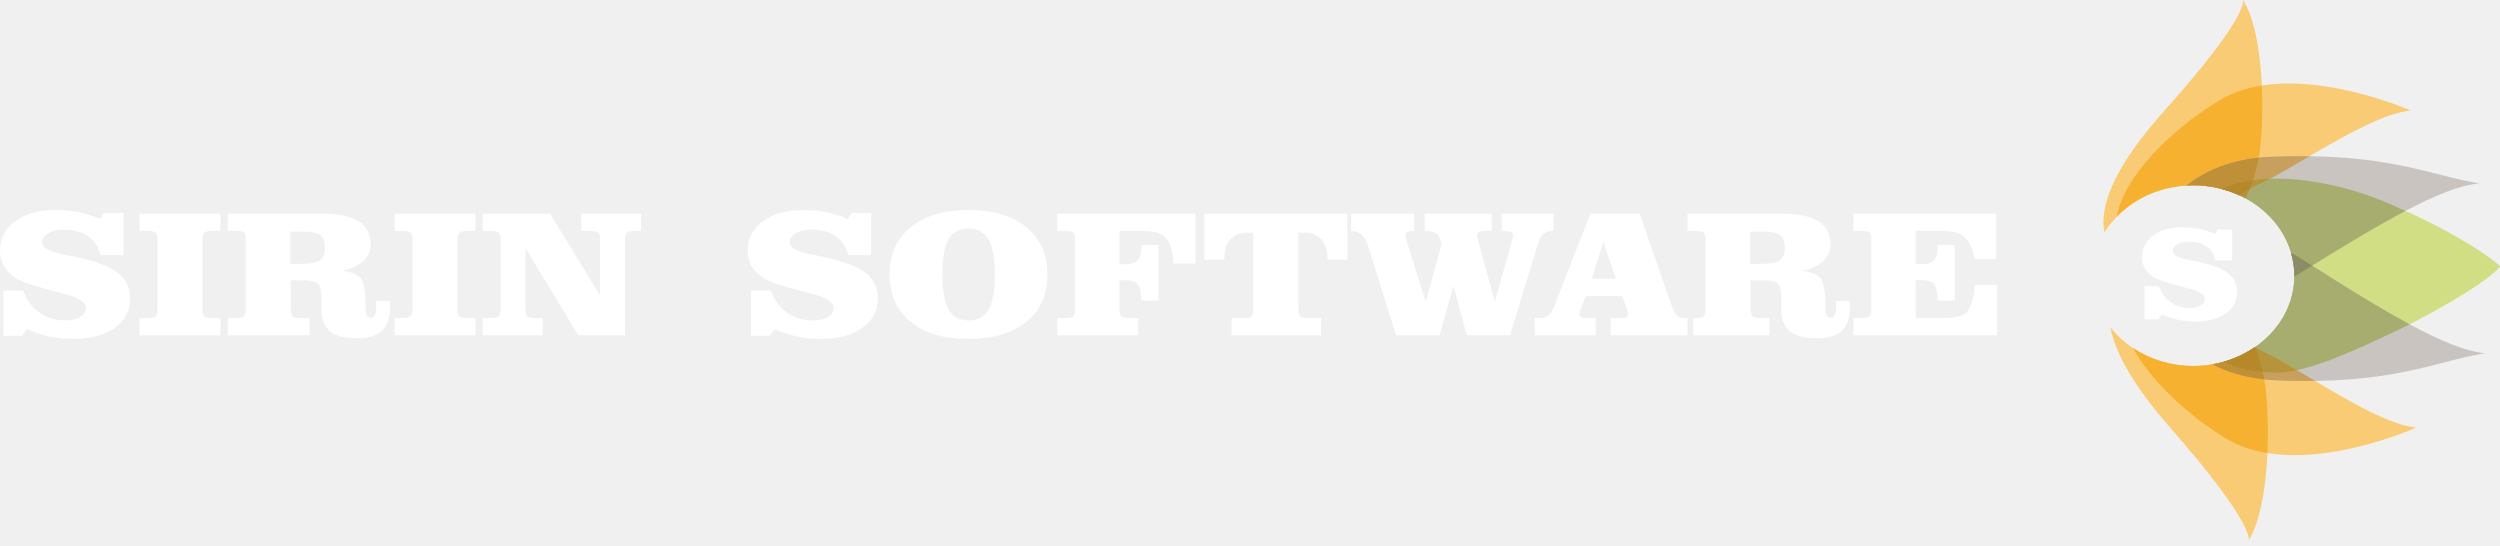
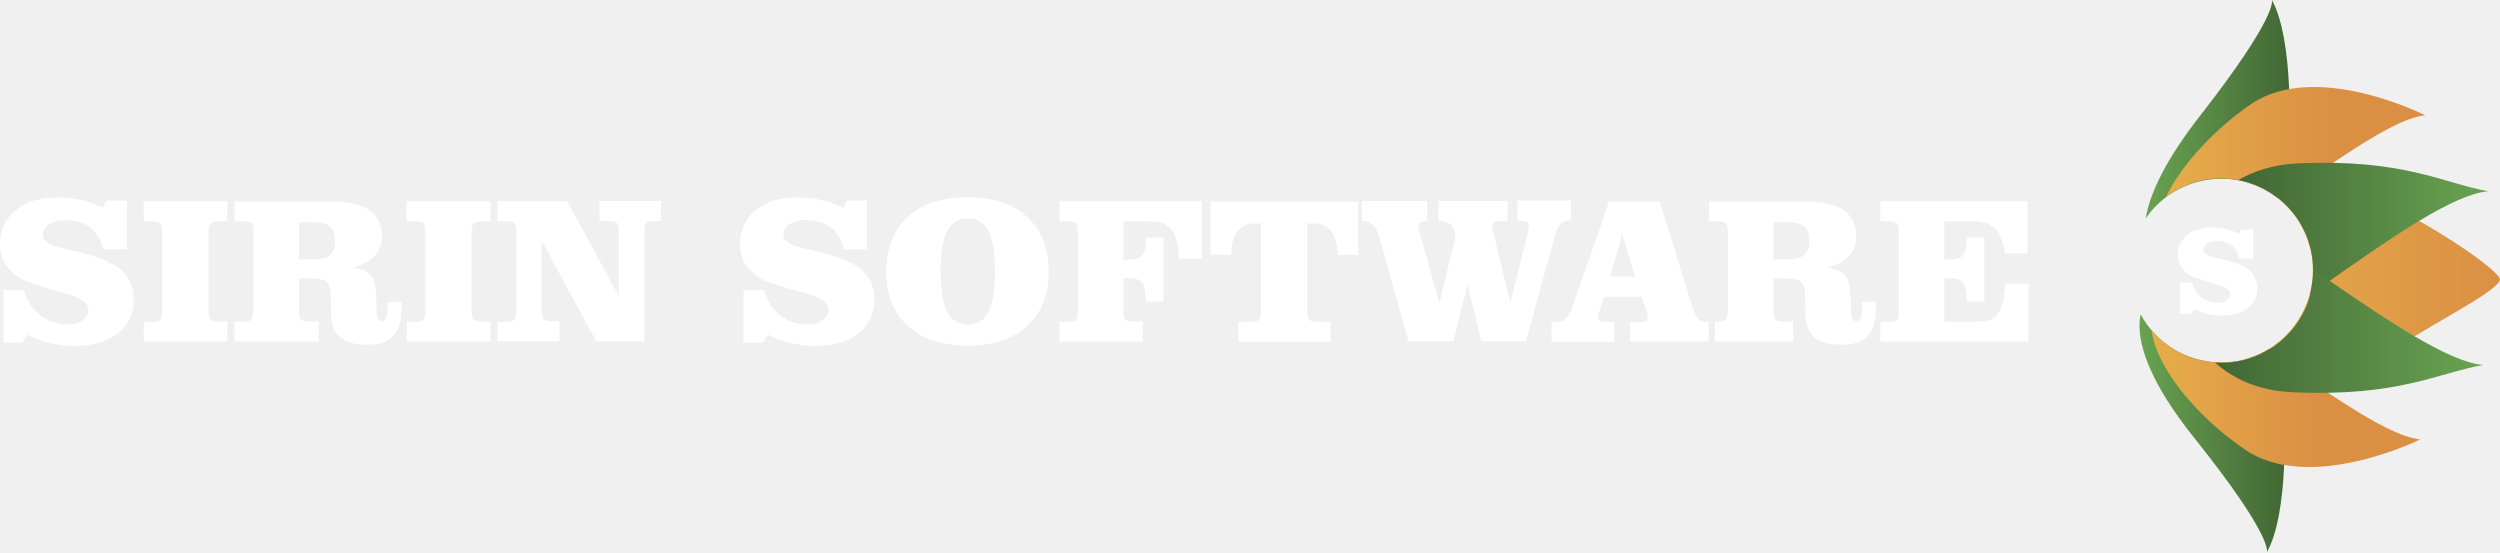
- <svg xmlns="http://www.w3.org/2000/svg" width="165" height="36" viewBox="0 0 165 36" fill="none">
-   <path d="M150.651 11.794C148.828 11.797 147.634 12.022 146.638 12.471C149.406 13.198 151.427 15.482 151.427 18.192C151.427 20.856 149.473 23.111 146.776 23.876C147.662 24.294 148.623 24.616 150.344 24.586C153.788 24.526 163.742 19.225 165 17.593C164.084 16.53 156.212 11.786 150.651 11.794Z" fill="#D1DE84" />
-   <path fill-rule="evenodd" clip-rule="evenodd" d="M149.755 23.404C149.47 23.271 149.156 23.106 148.819 22.916C147.693 23.691 146.287 24.156 144.757 24.156C143.261 24.156 141.886 23.711 140.772 22.968C141.973 25.168 144.443 27.431 146.875 28.922C151.571 31.8 159.484 28.215 159.484 28.215C156.9 28.025 151.783 24.347 149.755 23.404Z" fill="#F9CB74" />
-   <path fill-rule="evenodd" clip-rule="evenodd" d="M148.835 22.905C147.706 23.686 146.295 24.156 144.758 24.156C142.489 24.156 140.487 23.141 139.282 21.594C139.602 23.275 140.814 25.464 143.185 28.167C148.935 34.724 148.407 35.667 148.407 35.667C149.936 33.215 149.832 26.988 149.41 24.818C149.314 24.325 149.122 23.648 148.835 22.905Z" fill="#F9CB74" />
-   <path fill-rule="evenodd" clip-rule="evenodd" d="M139.323 14.739C139.363 14.689 139.405 14.64 139.447 14.59C139.576 14.44 139.712 14.294 139.855 14.154C139.896 14.116 139.933 14.075 139.974 14.037C140.158 13.868 140.352 13.708 140.557 13.559C140.593 13.533 140.631 13.511 140.666 13.486C140.84 13.365 141.021 13.252 141.209 13.146C141.273 13.111 141.337 13.076 141.401 13.042C141.593 12.942 141.792 12.849 141.996 12.766C142.038 12.749 142.075 12.729 142.117 12.713C142.361 12.619 142.613 12.54 142.871 12.473C142.936 12.455 143.004 12.442 143.069 12.427C143.272 12.38 143.477 12.34 143.687 12.31C143.765 12.299 143.842 12.287 143.921 12.278C144.196 12.248 144.473 12.226 144.757 12.226C145.044 12.226 145.327 12.248 145.605 12.28C145.672 12.288 145.737 12.297 145.802 12.307C146.047 12.342 146.287 12.387 146.523 12.444C146.55 12.451 146.578 12.457 146.605 12.464C147.178 12.611 147.715 12.826 148.213 13.097C148.642 12.139 148.918 11.238 149.039 10.626C149.461 8.5 149.566 2.402 148.037 0C148.037 0 148.565 0.923 142.814 7.346C139.607 10.927 138.519 13.588 138.896 15.338C139.024 15.13 139.169 14.931 139.323 14.739Z" fill="#F9CB74" />
-   <path fill-rule="evenodd" clip-rule="evenodd" d="M144.757 12.226C145.846 12.226 146.87 12.464 147.778 12.877C148.372 12.521 148.919 12.225 149.387 12.012C151.414 11.088 156.531 7.484 159.116 7.3C159.116 7.3 151.203 3.789 146.509 6.606C143.363 8.495 140.151 11.649 139.711 14.296C140.934 13.031 142.738 12.226 144.757 12.226Z" fill="#F9CB74" />
-   <path fill-rule="evenodd" clip-rule="evenodd" d="M144.758 12.226C145.846 12.226 146.871 12.464 147.779 12.877C148.019 12.734 148.248 12.604 148.472 12.481C148.754 11.761 148.946 11.104 149.041 10.626C149.244 9.603 149.372 7.656 149.281 5.647C148.296 5.802 147.351 6.101 146.509 6.606C143.363 8.495 140.151 11.649 139.711 14.296C140.935 13.031 142.739 12.226 144.758 12.226Z" fill="#F6B131" />
-   <path fill-rule="evenodd" clip-rule="evenodd" d="M149.831 10.348C147.386 10.451 145.592 11.217 144.308 12.247C144.457 12.237 144.606 12.226 144.757 12.226C148.441 12.226 151.428 14.896 151.428 18.192C151.428 18.215 151.424 18.237 151.423 18.261C151.455 18.241 151.487 18.222 151.519 18.202C156.847 14.876 161.174 12.289 163.653 12.104C160.406 11.593 157.533 10.025 149.831 10.348Z" fill="#C9C4C0" />
-   <path fill-rule="evenodd" clip-rule="evenodd" d="M151.889 17.083C151.657 16.935 151.427 16.798 151.2 16.669C151.344 17.156 151.428 17.664 151.428 18.192C151.428 21.101 149.098 23.52 146.016 24.047C147.131 24.632 148.51 25.029 150.201 25.101C157.902 25.432 160.776 23.832 164.022 23.31C161.543 23.12 157.216 20.48 151.889 17.083Z" fill="#C9C4C0" />
-   <path d="M63.927 13.862C62.3 13.862 61.023 14.239 60.1 14.995C59.175 15.75 58.714 16.793 58.714 18.122C58.714 19.44 59.175 20.48 60.096 21.235C61.019 21.991 62.288 22.368 63.902 22.368C65.536 22.368 66.816 21.991 67.739 21.24C68.663 20.488 69.125 19.449 69.125 18.122C69.125 16.793 68.663 15.75 67.74 14.995C66.82 14.239 65.55 13.862 63.927 13.862ZM63.92 21.148C63.317 21.148 62.88 20.908 62.605 20.43C62.33 19.949 62.192 19.172 62.192 18.098C62.192 17.043 62.33 16.276 62.608 15.799C62.884 15.322 63.326 15.082 63.931 15.082C64.534 15.082 64.971 15.324 65.246 15.806C65.521 16.292 65.659 17.066 65.659 18.133C65.659 19.192 65.521 19.96 65.246 20.434C64.972 20.911 64.53 21.148 63.92 21.148ZM52.997 13.862C51.9 13.862 51.015 14.11 50.349 14.604C49.679 15.099 49.346 15.75 49.346 16.556C49.346 16.931 49.433 17.263 49.605 17.557C49.775 17.851 50.043 18.119 50.404 18.363C50.557 18.467 50.804 18.58 51.151 18.701C51.493 18.821 51.984 18.966 52.618 19.138C52.816 19.194 53.084 19.262 53.431 19.343C54.49 19.604 55.019 19.927 55.019 20.313C55.019 20.562 54.896 20.764 54.653 20.916C54.41 21.07 54.085 21.147 53.679 21.147C53.009 21.147 52.428 20.975 51.932 20.625C51.438 20.276 51.085 19.792 50.871 19.174H49.572V22.165H50.803L51.138 21.72C51.622 21.937 52.109 22.101 52.601 22.207C53.092 22.315 53.605 22.368 54.136 22.368C55.299 22.368 56.221 22.127 56.908 21.647C57.591 21.165 57.935 20.521 57.935 19.71C57.935 18.98 57.655 18.406 57.099 17.984C56.541 17.56 55.571 17.207 54.188 16.921C54.052 16.895 53.863 16.858 53.619 16.81C52.626 16.628 52.129 16.358 52.129 16C52.129 15.762 52.257 15.562 52.516 15.4C52.774 15.236 53.105 15.154 53.506 15.154C54.191 15.154 54.737 15.294 55.145 15.572C55.555 15.85 55.834 16.272 55.982 16.84H57.494V14.052H56.206L55.962 14.458C55.51 14.255 55.041 14.106 54.56 14.006C54.076 13.91 53.555 13.862 52.997 13.862ZM131.754 14.101H122.332V15.237H122.771C123.087 15.237 123.29 15.275 123.378 15.345C123.464 15.417 123.509 15.609 123.509 15.92V20.36C123.509 20.655 123.464 20.837 123.37 20.898C123.274 20.96 123.08 20.992 122.782 20.992H122.333V22.128H131.805V18.814H130.333C130.307 19.231 130.254 19.578 130.172 19.853C130.092 20.129 129.981 20.361 129.843 20.554C129.716 20.713 129.535 20.827 129.304 20.893C129.069 20.959 128.645 20.992 128.03 20.992H126.439V18.491H126.799C127.214 18.491 127.495 18.576 127.64 18.742C127.787 18.908 127.867 19.271 127.887 19.831H129.01V16.172H127.887V16.24C127.887 16.688 127.802 16.999 127.64 17.175C127.477 17.351 127.191 17.438 126.785 17.438H126.44V15.237H127.859C128.405 15.237 128.8 15.269 129.045 15.333C129.288 15.397 129.495 15.505 129.667 15.658C129.814 15.789 129.938 15.964 130.042 16.183C130.145 16.4 130.242 16.703 130.333 17.092H131.755V14.101H131.754ZM117.557 14.101H111.376V15.233H111.827C112.146 15.233 112.348 15.27 112.434 15.342C112.522 15.413 112.567 15.605 112.567 15.918V20.301C112.567 20.614 112.522 20.808 112.433 20.881C112.344 20.954 112.141 20.993 111.827 20.993H111.751V22.129H116.782V20.993H116.271C115.961 20.993 115.76 20.954 115.67 20.881C115.581 20.808 115.536 20.614 115.536 20.301V18.504H116.343C116.843 18.504 117.174 18.578 117.333 18.723C117.491 18.869 117.571 19.21 117.571 19.746V20.42C117.571 21.082 117.759 21.563 118.132 21.866C118.501 22.17 119.096 22.321 119.911 22.321C120.677 22.321 121.233 22.152 121.578 21.817C121.922 21.48 122.094 20.937 122.094 20.19C122.094 20.154 122.093 20.102 122.088 20.029C122.083 19.956 122.081 19.904 122.081 19.869H121.171C121.171 19.9 121.173 19.946 121.177 20.009C121.182 20.072 121.185 20.115 121.185 20.144C121.185 20.421 121.156 20.628 121.098 20.765C121.038 20.902 120.949 20.97 120.828 20.97C120.701 20.97 120.611 20.914 120.556 20.802C120.503 20.691 120.475 20.493 120.475 20.204C120.475 19.25 120.369 18.639 120.152 18.371C119.936 18.106 119.524 17.939 118.912 17.873C119.517 17.759 119.982 17.55 120.314 17.241C120.645 16.933 120.811 16.553 120.811 16.102C120.811 15.431 120.541 14.93 120.004 14.599C119.464 14.267 118.649 14.101 117.557 14.101ZM115.509 17.415V15.286H116.394C116.917 15.286 117.281 15.368 117.488 15.532C117.696 15.694 117.798 15.98 117.798 16.386C117.798 16.755 117.687 17.02 117.46 17.178C117.238 17.335 116.848 17.415 116.298 17.415H115.509ZM108.214 14.101H104.968L102.606 20.167C102.493 20.46 102.358 20.67 102.203 20.799C102.051 20.929 101.859 20.993 101.632 20.993H101.299V22.129H105.313V20.993H104.87C104.669 20.993 104.514 20.973 104.407 20.934C104.297 20.896 104.243 20.841 104.243 20.769C104.243 20.714 104.251 20.655 104.27 20.588C104.285 20.521 104.319 20.43 104.368 20.313L104.647 19.545H107.065L107.385 20.406C107.403 20.462 107.416 20.515 107.427 20.574C107.439 20.63 107.442 20.688 107.442 20.752C107.442 20.845 107.406 20.907 107.33 20.942C107.254 20.976 107.046 20.992 106.706 20.992H106.302V22.128H111.376V20.993H111.28C111.019 20.993 110.828 20.951 110.71 20.867C110.591 20.783 110.463 20.542 110.318 20.143L108.214 14.101ZM105.06 18.396L105.825 15.965L106.641 18.396H105.06ZM102.537 14.101H99.112V15.237C99.423 15.237 99.625 15.26 99.716 15.302C99.809 15.345 99.858 15.426 99.858 15.542L99.844 15.678C99.834 15.727 99.824 15.78 99.806 15.84L98.657 19.916L97.549 15.851C97.527 15.776 97.513 15.719 97.505 15.673L97.494 15.542C97.494 15.43 97.538 15.351 97.628 15.306C97.718 15.26 97.895 15.238 98.161 15.238H98.456V14.101H94.026V15.237C94.397 15.246 94.658 15.309 94.812 15.427C94.964 15.547 95.073 15.778 95.138 16.125L94.099 19.916L92.822 15.851L92.781 15.701L92.769 15.542C92.769 15.434 92.812 15.356 92.896 15.309C92.981 15.263 93.125 15.238 93.33 15.238V14.101H89.168V15.237C89.457 15.246 89.687 15.327 89.863 15.477C90.037 15.628 90.179 15.881 90.293 16.231L92.142 22.129H95.018L95.926 18.866L96.809 22.129H99.66L101.53 16.016C101.622 15.727 101.739 15.525 101.889 15.409C102.036 15.296 102.253 15.238 102.535 15.238V14.101H102.537ZM88.928 14.101H79.481V17.141H80.805V17.105C80.805 16.535 80.936 16.102 81.199 15.804C81.46 15.508 81.836 15.357 82.328 15.357H82.719V20.302C82.719 20.633 82.672 20.831 82.576 20.896C82.48 20.96 82.284 20.991 81.984 20.991H81.287V22.127H87.188V20.993H86.438C86.122 20.993 85.916 20.954 85.824 20.878C85.734 20.804 85.69 20.61 85.69 20.302V15.357H86.08C86.577 15.357 86.959 15.508 87.222 15.808C87.485 16.108 87.617 16.54 87.617 17.106V17.141H88.929V14.101H88.928ZM78.903 14.101H69.778V15.237H70.217C70.533 15.237 70.737 15.275 70.824 15.345C70.912 15.417 70.956 15.609 70.956 15.92V20.36C70.956 20.655 70.909 20.837 70.815 20.898C70.722 20.96 70.525 20.992 70.23 20.992H69.778V22.128H75.117V20.993H74.622C74.32 20.993 74.119 20.96 74.027 20.897C73.934 20.831 73.887 20.634 73.887 20.301V18.492H74.249C74.66 18.492 74.943 18.576 75.087 18.743C75.234 18.909 75.315 19.272 75.332 19.832H76.457V16.172H75.332V16.241C75.332 16.689 75.25 17 75.087 17.176C74.924 17.352 74.639 17.439 74.236 17.439H73.888V15.237H75.04C75.722 15.237 76.184 15.28 76.426 15.364C76.666 15.447 76.864 15.591 77.016 15.792C77.143 15.964 77.239 16.175 77.306 16.427C77.373 16.675 77.419 16.998 77.447 17.392H78.904V14.101H78.903Z" fill="white" />
-   <path d="M3.65 13.862C2.553 13.862 1.671 14.11 1.003 14.604C0.335 15.099 0 15.75 0 16.556C0 16.931 0.087 17.263 0.258 17.557C0.43 17.851 0.698 18.119 1.059 18.363C1.211 18.467 1.458 18.58 1.804 18.701C2.147 18.821 2.638 18.966 3.273 19.137C3.469 19.194 3.739 19.262 4.085 19.343C5.144 19.604 5.672 19.927 5.672 20.313C5.672 20.562 5.55 20.764 5.307 20.916C5.064 21.07 4.738 21.147 4.335 21.147C3.663 21.147 3.081 20.975 2.587 20.625C2.091 20.276 1.738 19.792 1.524 19.174H0.228V22.165H1.458L1.793 21.72C2.277 21.937 2.764 22.101 3.256 22.207C3.747 22.315 4.26 22.368 4.79 22.368C5.953 22.368 6.876 22.127 7.563 21.647C8.246 21.165 8.59 20.521 8.59 19.71C8.59 18.98 8.311 18.406 7.753 17.984C7.197 17.56 6.226 17.207 4.843 16.921C4.708 16.895 4.517 16.858 4.275 16.81C3.28 16.628 2.782 16.358 2.782 16C2.782 15.762 2.912 15.562 3.17 15.4C3.429 15.236 3.759 15.154 4.16 15.154C4.845 15.154 5.392 15.294 5.8 15.572C6.21 15.85 6.489 16.272 6.637 16.84H8.148V14.052H6.858L6.617 14.458C6.163 14.255 5.695 14.106 5.213 14.006C4.73 13.91 4.208 13.862 3.65 13.862ZM42.308 14.101H38.361V15.237H38.87C39.174 15.237 39.372 15.272 39.465 15.338C39.559 15.404 39.606 15.598 39.606 15.921V19.509L36.303 14.101H31.858V15.237H32.297C32.618 15.237 32.825 15.275 32.915 15.352C33.004 15.427 33.049 15.616 33.049 15.921V20.302C33.049 20.611 33.002 20.804 32.91 20.878C32.818 20.954 32.614 20.993 32.297 20.993H31.858V22.129H35.818V20.993H35.418C35.106 20.993 34.903 20.954 34.814 20.881C34.725 20.808 34.681 20.614 34.681 20.302V16.377L38.17 22.129H41.25V15.921C41.25 15.611 41.295 15.417 41.384 15.345C41.474 15.275 41.674 15.237 41.989 15.237H42.307V14.101H42.308ZM31.377 14.101H26.038V15.237H26.484C26.8 15.237 27.006 15.275 27.095 15.352C27.184 15.427 27.228 15.616 27.228 15.921V20.302C27.228 20.611 27.183 20.804 27.091 20.878C27 20.954 26.797 20.993 26.484 20.993H26.038V22.129H31.377V20.993H30.938C30.621 20.993 30.416 20.954 30.324 20.878C30.232 20.804 30.187 20.611 30.187 20.302V15.921C30.187 15.616 30.232 15.427 30.321 15.352C30.41 15.276 30.618 15.237 30.939 15.237H31.377V14.101H31.377ZM21.21 14.101H15.029V15.233H15.479C15.797 15.233 16 15.27 16.088 15.342C16.176 15.413 16.22 15.605 16.22 15.918V20.301C16.22 20.614 16.176 20.808 16.086 20.881C15.997 20.954 15.794 20.993 15.479 20.993H15.029V22.129H20.434V20.993H19.924C19.614 20.993 19.412 20.954 19.323 20.881C19.234 20.808 19.189 20.614 19.189 20.301V18.504H19.994C20.497 18.504 20.826 18.578 20.985 18.723C21.143 18.869 21.224 19.21 21.224 19.746V20.42C21.224 21.082 21.412 21.563 21.783 21.866C22.155 22.17 22.748 22.321 23.562 22.321C24.33 22.321 24.885 22.152 25.229 21.817C25.574 21.48 25.747 20.937 25.747 20.19C25.747 20.154 25.744 20.102 25.74 20.029C25.735 19.956 25.733 19.904 25.733 19.869H24.823C24.823 19.9 24.826 19.946 24.83 20.009C24.834 20.072 24.837 20.115 24.837 20.144C24.837 20.421 24.809 20.628 24.75 20.765C24.691 20.902 24.601 20.97 24.48 20.97C24.353 20.97 24.264 20.914 24.208 20.802C24.155 20.691 24.128 20.493 24.128 20.204C24.128 19.25 24.021 18.639 23.805 18.371C23.588 18.106 23.175 17.939 22.565 17.873C23.17 17.759 23.636 17.55 23.968 17.241C24.298 16.933 24.462 16.553 24.462 16.102C24.462 15.431 24.192 14.93 23.656 14.599C23.117 14.267 22.302 14.101 21.21 14.101ZM19.163 17.415V15.286H20.047C20.57 15.286 20.933 15.368 21.14 15.532C21.347 15.694 21.451 15.98 21.451 16.386C21.451 16.755 21.34 17.02 21.114 17.178C20.891 17.335 20.501 17.415 19.95 17.415H19.163ZM14.547 14.101H9.208V15.237H9.653C9.969 15.237 10.175 15.275 10.265 15.352C10.354 15.427 10.399 15.616 10.399 15.921V20.302C10.399 20.611 10.352 20.804 10.261 20.878C10.169 20.954 9.967 20.993 9.654 20.993H9.208V22.129H14.547V20.993H14.107C13.79 20.993 13.586 20.954 13.494 20.878C13.403 20.804 13.357 20.611 13.357 20.302V15.921C13.357 15.616 13.4 15.427 13.49 15.352C13.579 15.276 13.786 15.237 14.107 15.237H14.547V14.101Z" fill="white" />
-   <path d="M141.539 18.888H142.487C142.644 19.338 142.901 19.693 143.262 19.948C143.624 20.201 144.048 20.329 144.538 20.329C144.833 20.329 145.072 20.272 145.249 20.16C145.427 20.047 145.516 19.9 145.516 19.72C145.516 19.438 145.13 19.202 144.357 19.012C144.104 18.951 143.906 18.902 143.763 18.861C143.301 18.736 142.942 18.629 142.691 18.542C142.438 18.454 142.26 18.371 142.146 18.296C141.882 18.117 141.686 17.921 141.561 17.708C141.438 17.492 141.373 17.249 141.373 16.976C141.373 16.387 141.618 15.912 142.107 15.55C142.592 15.19 143.237 15.01 144.039 15.01C144.447 15.01 144.827 15.045 145.18 15.114C145.533 15.186 145.875 15.296 146.204 15.445L146.384 15.148H147.323V17.184H146.219C146.113 16.768 145.908 16.46 145.608 16.257C145.312 16.055 144.912 15.953 144.412 15.953C144.12 15.953 143.878 16.012 143.688 16.132C143.499 16.251 143.404 16.397 143.404 16.57C143.404 16.832 143.769 17.028 144.494 17.164C144.673 17.197 144.809 17.225 144.911 17.244C145.92 17.452 146.628 17.71 147.033 18.019C147.44 18.327 147.646 18.748 147.646 19.28C147.646 19.87 147.395 20.342 146.895 20.695C146.393 21.044 145.718 21.22 144.871 21.22C144.483 21.22 144.108 21.18 143.748 21.101C143.391 21.025 143.033 20.906 142.683 20.747L142.437 21.07H141.538V18.888H141.539Z" fill="white" />
-   <path d="M158.187 13.67C155.851 12.564 153.056 11.872 150.65 11.794C148.828 11.735 147.634 12.022 146.638 12.471C149.405 13.198 151.426 15.482 151.426 18.192C151.426 18.215 151.423 18.237 151.422 18.261C151.454 18.241 151.486 18.222 151.518 18.202C154.204 16.525 156.689 15.008 158.758 13.92C158.559 13.824 158.389 13.765 158.187 13.67Z" fill="#A7AD6E" />
-   <path fill-rule="evenodd" clip-rule="evenodd" d="M144.757 12.226C145.013 12.226 145.266 12.242 145.514 12.268C145.577 12.275 145.637 12.285 145.699 12.293C145.891 12.317 146.082 12.348 146.27 12.387C146.323 12.399 146.376 12.411 146.43 12.424C146.631 12.471 146.828 12.525 147.021 12.588C147.054 12.598 147.087 12.608 147.119 12.619C147.342 12.695 147.559 12.78 147.77 12.876C147.773 12.877 147.776 12.877 147.778 12.879C148.372 12.523 148.92 12.226 149.387 12.014C150.099 11.689 151.195 11.033 152.425 10.311C151.624 10.3 150.765 10.31 149.832 10.349C147.387 10.451 145.593 11.217 144.309 12.247C144.457 12.238 144.606 12.226 144.757 12.226Z" fill="#C8A05E" />
-   <path fill-rule="evenodd" clip-rule="evenodd" d="M144.757 12.226C145.846 12.226 146.87 12.464 147.778 12.877C148.019 12.734 148.248 12.604 148.472 12.481C148.754 11.761 148.946 11.104 149.04 10.626C149.054 10.56 149.065 10.48 149.078 10.407C147.015 10.621 145.457 11.326 144.309 12.247C144.457 12.238 144.605 12.226 144.757 12.226Z" fill="#C09038" />
-   <path d="M148.214 13.097C148.403 12.675 148.558 12.267 148.688 11.887C147.879 12.002 147.224 12.209 146.639 12.472C147.199 12.619 147.726 12.832 148.214 13.097Z" fill="#B5943C" />
-   <path fill-rule="evenodd" clip-rule="evenodd" d="M147.778 12.878C148.372 12.522 148.919 12.225 149.387 12.013C149.516 11.954 149.671 11.874 149.822 11.795C148.454 11.835 147.476 12.095 146.641 12.472C147.037 12.576 147.416 12.713 147.778 12.878Z" fill="#B5943C" />
-   <path d="M147.779 12.878C148.019 12.734 148.248 12.605 148.472 12.481C148.553 12.277 148.624 12.079 148.69 11.887C147.881 12.001 147.225 12.209 146.641 12.472C147.037 12.575 147.416 12.713 147.779 12.878Z" fill="#B7882A" />
-   <path fill-rule="evenodd" clip-rule="evenodd" d="M151.889 17.083C151.657 16.935 151.427 16.798 151.2 16.669C151.344 17.156 151.428 17.664 151.428 18.192C151.428 20.857 149.473 23.111 146.776 23.876C147.662 24.295 148.624 24.586 150.345 24.586C152.445 24.586 156.045 22.83 158.382 21.724C158.637 21.604 158.785 21.53 159.036 21.405C156.975 20.297 154.558 18.785 151.889 17.083Z" fill="#A7AD6E" />
-   <path d="M151.888 17.083C151.657 16.935 151.427 16.798 151.2 16.669C151.344 17.156 151.428 17.664 151.428 18.192C151.428 18.216 151.424 18.238 151.423 18.262C151.455 18.242 151.487 18.223 151.519 18.202C151.883 17.975 152.242 17.752 152.596 17.532C152.361 17.384 152.127 17.235 151.888 17.083Z" fill="#8C8C67" />
-   <path fill-rule="evenodd" clip-rule="evenodd" d="M148.842 22.928C148.834 22.924 148.827 22.92 148.818 22.915C147.693 23.69 146.287 24.155 144.757 24.155C143.261 24.155 141.886 23.71 140.772 22.967C141.973 25.167 144.443 27.431 146.875 28.921C147.718 29.437 148.664 29.743 149.648 29.901C149.739 27.849 149.612 25.862 149.408 24.817C149.314 24.33 149.125 23.663 148.842 22.928Z" fill="#F6B131" />
-   <path fill-rule="evenodd" clip-rule="evenodd" d="M149.756 23.404C149.47 23.271 149.156 23.106 148.819 22.916C148.01 23.473 147.058 23.869 146.016 24.047C147.131 24.632 148.51 25.028 150.201 25.101C151.134 25.141 151.993 25.151 152.793 25.14C151.563 24.405 150.467 23.735 149.756 23.404Z" fill="#C8A05E" />
-   <path fill-rule="evenodd" clip-rule="evenodd" d="M148.843 22.928C148.834 22.924 148.827 22.92 148.818 22.915C148.009 23.472 147.057 23.868 146.016 24.046C146.957 24.539 148.1 24.886 149.445 25.03C149.433 24.959 149.422 24.881 149.409 24.817C149.314 24.33 149.125 23.663 148.843 22.928Z" fill="#C09038" />
-   <path fill-rule="evenodd" clip-rule="evenodd" d="M149.756 23.404C149.47 23.271 149.156 23.106 148.819 22.916C148.211 23.334 147.524 23.665 146.776 23.877C147.662 24.295 148.624 24.587 150.345 24.587C150.725 24.587 151.151 24.529 151.607 24.431C150.87 23.994 150.228 23.623 149.756 23.404Z" fill="#B5943C" />
-   <path fill-rule="evenodd" clip-rule="evenodd" d="M148.819 22.916C148.211 23.334 147.525 23.664 146.777 23.876C147.476 24.205 148.224 24.454 149.348 24.546C149.244 24.093 149.077 23.538 148.843 22.929C148.834 22.925 148.826 22.92 148.819 22.916Z" fill="#B7882A" />
+ <svg xmlns="http://www.w3.org/2000/svg" xmlns:xlink="http://www.w3.org/1999/xlink" version="1.1" id="Слой_1" x="0px" y="0px" viewBox="0 0 800 176.7" style="enable-background:new 0 0 800 176.7;" xml:space="preserve">
+   <style type="text/css">
+ 	.st0{fill-rule:evenodd;clip-rule:evenodd;fill:url(#SVGID_4_);}
+ 	.st1{fill-rule:evenodd;clip-rule:evenodd;fill:url(#SVGID_5_);}
+ 	.st2{fill-rule:evenodd;clip-rule:evenodd;fill:url(#SVGID_6_);}
+ 	.st3{fill-rule:evenodd;clip-rule:evenodd;fill:url(#SVGID_7_);}
+ 	.st4{fill-rule:evenodd;clip-rule:evenodd;fill:url(#SVGID_8_);}
+ 	.st5{fill-rule:evenodd;clip-rule:evenodd;fill:url(#SVGID_9_);}
+ 	.st6{fill-rule:evenodd;clip-rule:evenodd;fill:#FFFFFF;}
+ 	.st7{fill:#FFFFFF;}
+ </style>
+   <g>
+     <g>
+       <g>
+         <defs>
+           <path id="SVGID_1_" d="M799.9,89.1c1.2,2.7-15.8,11.5-25,17.2c-6,3.7-36,18.7-56.1,8.5c12.3-3.5,21.3-14.9,21.3-28.3      c0-13.1-8.6-24.2-20.5-28c7-3.9,15.7-5.2,25-1.7C770.7,66.3,798.1,85,799.9,89.1z" />
+         </defs>
+         <linearGradient id="SVGID_2_" gradientUnits="userSpaceOnUse" x1="718.871" y1="86.46" x2="800" y2="86.46">
+           <stop offset="0" style="stop-color:#E6AD4A" />
+           <stop offset="1" style="stop-color:#DB8F43" />
+         </linearGradient>
+         <use xlink:href="#SVGID_1_" style="overflow:visible;fill:url(#SVGID_2_);" />
+         <clipPath id="SVGID_3_">
+           <use xlink:href="#SVGID_1_" style="overflow:visible;" />
+         </clipPath>
+       </g>
+     </g>
+     <linearGradient id="SVGID_4_" gradientUnits="userSpaceOnUse" x1="686.59" y1="34.918" x2="732.683" y2="34.918">
+       <stop offset="0" style="stop-color:#69A351" />
+       <stop offset="1" style="stop-color:#426735" />
+     </linearGradient>
+     <path class="st0" d="M727,0c0,0,2.3,4.7-23.1,37.2c-10.5,13.5-15.9,24.3-17.3,32.7c5.3-7.7,14.2-12.7,24.2-12.7   c6.8,0,13.1,2.3,18.1,6.2c1.3-3.7,2.2-7.1,2.6-9.6C733.3,43,733.8,12.2,727,0z" />
+     <linearGradient id="SVGID_5_" gradientUnits="userSpaceOnUse" x1="693.179" y1="45.565" x2="776.118" y2="45.565">
+       <stop offset="0" style="stop-color:#E6AD4A" />
+       <stop offset="0.646" style="stop-color:#DB8F43" />
+     </linearGradient>
+     <path class="st1" d="M776.1,36.9c0,0-35.1-17.8-55.9-3.5c-10.8,7.4-21.8,18.7-27.1,29.6c4.9-3.7,11-5.9,17.6-5.9   c6.8,0,13,2.3,18,6.1c1.5-1,3-1.8,4.3-2.5C742,56.1,764.7,37.9,776.1,36.9z" />
+     <linearGradient id="SVGID_6_" gradientUnits="userSpaceOnUse" x1="796.217" y1="73.207" x2="716.303" y2="73.207">
+       <stop offset="0" style="stop-color:#69A351" />
+       <stop offset="1" style="stop-color:#426735" />
+     </linearGradient>
+     <path class="st2" d="M796.2,61.2c-14.4-2.6-27.1-10.5-61.2-8.9c-7.6,0.4-13.7,2.4-18.7,5.3c13.6,2.6,23.9,14.5,23.9,28.9   c0,2.7-0.4,5.3-1,7.7c1.1-0.7,2.2-1.4,3.3-2.2C766.1,75.3,785.2,62.2,796.2,61.2z" />
+     <linearGradient id="SVGID_7_" gradientUnits="userSpaceOnUse" x1="684.585" y1="138.654" x2="731.049" y2="138.654">
+       <stop offset="0" style="stop-color:#69A351" />
+       <stop offset="1" style="stop-color:#426735" />
+     </linearGradient>
+     <path class="st3" d="M725.4,176.7c0,0,2.3-4.6-23.1-36.4c-14.3-17.8-19.1-31.1-17.3-39.7c5,9.2,14.7,15.4,25.9,15.4   c5.6,0,10.9-1.6,15.3-4.3c1.9,4.8,3.2,9.3,3.7,12.4C731.7,134.6,732.2,164.8,725.4,176.7z" />
+     <linearGradient id="SVGID_8_" gradientUnits="userSpaceOnUse" x1="688.48" y1="127.572" x2="774.484" y2="127.572">
+       <stop offset="0" style="stop-color:#E6AD4A" />
+       <stop offset="0.621" style="stop-color:#DB8F43" />
+     </linearGradient>
+     <path class="st4" d="M774.5,140.6c0,0-35.1,17.4-55.9,3.4c-14-9.4-28.3-25.1-30.1-38.3c5.4,6.3,13.4,10.3,22.3,10.3   c4.8,0,9.3-1.1,13.3-3.2c2.7,1.8,5.2,3.3,7.3,4.4C740.4,121.8,763,139.6,774.5,140.6z" />
+     <linearGradient id="SVGID_9_" gradientUnits="userSpaceOnUse" x1="794.584" y1="105.89" x2="708.718" y2="105.89">
+       <stop offset="0" style="stop-color:#69A351" />
+       <stop offset="1" style="stop-color:#426735" />
+     </linearGradient>
+     <path class="st5" d="M794.6,116.8c-14.4,2.5-27.1,10.3-61.2,8.7c-10.9-0.5-18.9-4.4-24.6-9.5c0.7,0,1.4,0.1,2.1,0.1   c16.2,0,29.4-13.2,29.4-29.4c0-0.1,0-0.3,0-0.4c0.2,0.1,0.4,0.3,0.6,0.4C764.4,103,783.6,115.8,794.6,116.8z" />
+   </g>
+   <path class="st6" d="M1.1,92.8h6.5c1.1,3.5,2.8,6.2,5.3,8.1c2.5,2,5.4,2.9,8.7,2.9c2,0,3.6-0.4,4.9-1.3c1.2-0.9,1.8-2,1.8-3.4  c0-2.2-2.6-4-7.9-5.4c-1.7-0.5-3.1-0.8-4.1-1.1c-3.2-1-5.6-1.8-7.3-2.4c-1.7-0.7-3-1.3-3.7-1.9c-1.8-1.4-3.1-2.9-4-4.5  C0.4,82.1,0,80.3,0,78.2c0-4.5,1.7-8.2,5-10.9c3.3-2.8,7.7-4.1,13.2-4.1c2.8,0,5.4,0.3,7.8,0.8c2.4,0.5,4.8,1.4,7,2.5l1.2-2.3h6.4  v15.6h-7.6c-0.7-3.2-2.1-5.5-4.2-7.1c-2-1.5-4.8-2.3-8.2-2.3c-2,0-3.7,0.5-5,1.4c-1.3,0.9-1.9,2-1.9,3.4c0,2,2.5,3.5,7.5,4.5  c1.2,0.3,2.2,0.5,2.8,0.6c6.9,1.6,11.8,3.6,14.6,5.9c2.8,2.4,4.2,5.6,4.2,9.7c0,4.5-1.7,8.1-5.1,10.8c-3.4,2.7-8.1,4-13.9,4  c-2.7,0-5.2-0.3-7.7-0.9c-2.5-0.6-4.9-1.5-7.3-2.7l-1.7,2.5H1.1V92.8L1.1,92.8z M72.7,64.4v6.4h-2.2c-1.6,0-2.6,0.2-3.1,0.6  c-0.4,0.4-0.7,1.5-0.7,3.2v24.5c0,1.7,0.2,2.8,0.7,3.2c0.5,0.4,1.5,0.6,3.1,0.6h2.2v6.4H46V103h2.2c1.6,0,2.6-0.2,3-0.6  c0.5-0.4,0.7-1.5,0.7-3.2V74.6c0-1.7-0.2-2.8-0.7-3.2c-0.4-0.4-1.5-0.6-3.1-0.6H46v-6.4H72.7L72.7,64.4z M81.1,99.1V74.6  c0-1.8-0.2-2.8-0.7-3.2c-0.4-0.4-1.4-0.6-3-0.6h-2.3v-6.3H106c5.5,0,9.5,0.9,12.2,2.8c2.7,1.9,4,4.6,4,8.4c0,2.5-0.8,4.6-2.5,6.4  c-1.7,1.7-4,2.9-7,3.5c3.1,0.4,5.1,1.3,6.2,2.8c1.1,1.5,1.6,4.9,1.6,10.2c0,1.6,0.1,2.7,0.4,3.3c0.3,0.6,0.7,0.9,1.4,0.9  c0.6,0,1-0.4,1.3-1.1c0.3-0.8,0.4-1.9,0.4-3.5c0-0.2,0-0.4,0-0.8c0-0.3,0-0.6,0-0.8h4.5c0,0.2,0,0.5,0,0.9c0,0.4,0,0.7,0,0.9  c0,4.2-0.9,7.2-2.6,9.1c-1.7,1.9-4.5,2.8-8.3,2.8c-4.1,0-7-0.8-8.9-2.5c-1.9-1.7-2.8-4.4-2.8-8.1V96c0-3-0.4-4.9-1.2-5.7  c-0.8-0.8-2.4-1.2-5-1.2h-4v10c0,1.8,0.2,2.8,0.7,3.2c0.4,0.4,1.4,0.6,3,0.6h2.6v6.4h-27V103h2.3c1.6,0,2.6-0.2,3-0.6  C80.9,101.9,81.1,100.9,81.1,99.1L81.1,99.1z M95.8,83h3.9c2.8,0,4.7-0.4,5.8-1.3c1.1-0.9,1.7-2.4,1.7-4.4c0-2.3-0.5-3.9-1.6-4.8  c-1-0.9-2.9-1.4-5.5-1.4h-4.4V83L95.8,83z M156.9,64.4v6.4h-2.2c-1.6,0-2.6,0.2-3.1,0.6c-0.4,0.4-0.7,1.5-0.7,3.2v24.5  c0,1.7,0.2,2.8,0.7,3.2c0.5,0.4,1.5,0.6,3.1,0.6h2.2v6.4h-26.7V103h2.2c1.6,0,2.6-0.2,3-0.6c0.5-0.4,0.7-1.5,0.7-3.2V74.6  c0-1.7-0.2-2.8-0.7-3.2c-0.4-0.4-1.5-0.6-3.1-0.6h-2.2v-6.4H156.9L156.9,64.4z M181.5,64.4L198,94.7V74.6c0-1.8-0.2-2.9-0.7-3.3  c-0.5-0.4-1.5-0.6-3-0.6h-2.5v-6.4h19.7v6.4h-1.6c-1.6,0-2.6,0.2-3,0.6c-0.4,0.4-0.7,1.5-0.7,3.2v34.7h-15.4l-17.5-32.2v22  c0,1.7,0.2,2.8,0.7,3.2c0.4,0.4,1.5,0.6,3,0.6h2v6.4h-19.8V103h2.2c1.6,0,2.6-0.2,3.1-0.6c0.5-0.4,0.7-1.5,0.7-3.2V74.6  c0-1.7-0.2-2.8-0.7-3.2c-0.4-0.4-1.5-0.6-3.1-0.6h-2.2v-6.4H181.5z" />
+   <path class="st6" d="M237.9,92.8h6.5c1.1,3.5,2.8,6.2,5.3,8.1c2.5,2,5.4,2.9,8.7,2.9c2,0,3.6-0.4,4.9-1.3c1.2-0.9,1.8-2,1.8-3.4  c0-2.2-2.6-4-7.9-5.4c-1.7-0.5-3.1-0.8-4.1-1.1c-3.2-1-5.6-1.8-7.3-2.4c-1.7-0.7-3-1.3-3.7-1.9c-1.8-1.4-3.1-2.9-4-4.5  c-0.9-1.6-1.3-3.5-1.3-5.6c0-4.5,1.7-8.2,5-10.9c3.3-2.8,7.7-4.1,13.2-4.1c2.8,0,5.4,0.3,7.8,0.8c2.4,0.5,4.8,1.4,7,2.5l1.2-2.3h6.4  v15.6H270c-0.7-3.2-2.1-5.5-4.2-7.1c-2-1.5-4.8-2.3-8.2-2.3c-2,0-3.7,0.5-5,1.4c-1.3,0.9-1.9,2-1.9,3.4c0,2,2.5,3.5,7.5,4.5  c1.2,0.3,2.2,0.5,2.8,0.6c6.9,1.6,11.8,3.6,14.6,5.9c2.8,2.4,4.2,5.6,4.2,9.7c0,4.5-1.7,8.1-5.1,10.8c-3.4,2.7-8.1,4-13.9,4  c-2.7,0-5.2-0.3-7.7-0.9c-2.5-0.6-4.9-1.5-7.3-2.7l-1.7,2.5h-6.2V92.8L237.9,92.8z M309.7,69.9c-3,0-5.2,1.3-6.6,4  c-1.4,2.7-2.1,7-2.1,12.9c0,6,0.7,10.4,2.1,13c1.4,2.7,3.6,4,6.6,4c3.1,0,5.3-1.3,6.6-4c1.4-2.7,2.1-6.9,2.1-12.9  c0-6-0.7-10.3-2.1-13C314.9,71.3,312.7,69.9,309.7,69.9L309.7,69.9z M283.6,86.9c0-7.4,2.3-13.3,6.9-17.5c4.6-4.2,11-6.3,19.1-6.3  c8.1,0,14.5,2.1,19.1,6.3c4.6,4.2,6.9,10.1,6.9,17.5c0,7.4-2.3,13.2-6.9,17.4c-4.6,4.2-11,6.3-19.2,6.3c-8.1,0-14.4-2.1-19-6.3  C285.9,100.1,283.6,94.3,283.6,86.9L283.6,86.9z M384.6,64.4v18.4h-7.3c-0.1-2.2-0.4-4-0.7-5.4c-0.3-1.4-0.8-2.6-1.4-3.5  c-0.8-1.1-1.8-1.9-3-2.4c-1.2-0.5-3.5-0.7-6.9-0.7h-5.8v12.3h1.7c2,0,3.4-0.5,4.3-1.5c0.8-1,1.2-2.7,1.2-5.2V76h5.6v20.5h-5.6  c-0.1-3.1-0.5-5.2-1.2-6.1c-0.7-0.9-2.1-1.4-4.2-1.4h-1.8v10.1c0,1.9,0.2,3,0.7,3.3c0.5,0.4,1.5,0.5,3,0.5h2.5v6.4h-26.7V103h2.3  c1.5,0,2.5-0.2,2.9-0.5c0.5-0.3,0.7-1.4,0.7-3v-0.3V74.6c0-1.7-0.2-2.8-0.7-3.2c-0.4-0.4-1.4-0.6-3-0.6h-2.2v-6.4H384.6L384.6,64.4z   M401.7,71.5c-2.5,0-4.3,0.8-5.7,2.5c-1.3,1.7-2,4.1-2,7.3v0.2h-6.6v-17h47.2v17h-6.6v-0.2c0-3.2-0.7-5.6-2-7.3  c-1.3-1.7-3.2-2.5-5.7-2.5h-2v27.7c0,1.7,0.2,2.8,0.7,3.2c0.5,0.4,1.5,0.6,3.1,0.6h3.7v6.4h-29.5V103h3.5c1.5,0,2.5-0.2,3-0.5  c0.5-0.4,0.7-1.5,0.7-3.3V71.5H401.7L401.7,71.5z M456.7,64.4v6.4c-1,0-1.8,0.1-2.2,0.4c-0.4,0.3-0.6,0.7-0.6,1.3  c0,0.3,0,0.6,0.1,0.9c0,0.3,0.1,0.6,0.2,0.8l6.4,22.7l5.2-21.2c-0.3-1.9-0.9-3.2-1.6-3.9c-0.8-0.7-2.1-1-3.9-1.1v-6.4h22.1v6.4h-1.5  c-1.3,0-2.2,0.1-2.7,0.4c-0.4,0.2-0.7,0.7-0.7,1.3c0,0.2,0,0.5,0.1,0.7c0,0.3,0.1,0.6,0.2,1l5.5,22.7l5.7-22.8  c0.1-0.3,0.1-0.6,0.2-0.9c0-0.3,0.1-0.5,0.1-0.8c0-0.6-0.2-1.1-0.7-1.3c-0.5-0.2-1.5-0.4-3-0.4v-6.4h17.1v6.4c-1.4,0-2.5,0.3-3.2,1  c-0.7,0.6-1.3,1.8-1.8,3.4l-9.4,34.2h-14.3l-4.4-18.3l-4.5,18.3h-14.4l-9.2-33c-0.6-2-1.3-3.4-2.2-4.2c-0.9-0.8-2-1.3-3.5-1.3v-6.4  H456.7L456.7,64.4z M523.2,88.5l-4.1-13.6l-3.8,13.6H523.2L523.2,88.5z M521.6,109.3h27.2V103h-2.4c-1.3,0-2.3-0.2-2.8-0.7  c-0.6-0.5-1.2-1.8-2-4l-10.5-33.8h-16.2l-11.8,33.9c-0.6,1.6-1.2,2.8-2,3.5c-0.8,0.7-1.7,1.1-2.9,1.1h-1.7v6.4h20.1V103h-2.2  c-1,0-1.8-0.1-2.3-0.3c-0.5-0.2-0.8-0.5-0.8-0.9c0-0.3,0-0.6,0.1-1c0.1-0.4,0.2-0.9,0.5-1.5l1.4-4.3h12.1l1.6,4.8  c0.1,0.3,0.2,0.6,0.2,0.9c0.1,0.3,0.1,0.6,0.1,1c0,0.5-0.2,0.9-0.6,1.1c-0.4,0.2-1.4,0.3-3.1,0.3h-2V109.3L521.6,109.3z M552.9,99.1  V74.6c0-1.8-0.2-2.8-0.7-3.2c-0.4-0.4-1.4-0.6-3-0.6h-2.3v-6.3h30.9c5.5,0,9.5,0.9,12.2,2.8c2.7,1.9,4,4.6,4,8.4  c0,2.5-0.8,4.6-2.5,6.4c-1.7,1.7-4,2.9-7,3.5c3.1,0.4,5.1,1.3,6.2,2.8c1.1,1.5,1.6,4.9,1.6,10.2c0,1.6,0.1,2.7,0.4,3.3  c0.3,0.6,0.7,0.9,1.4,0.9c0.6,0,1-0.4,1.3-1.1c0.3-0.8,0.4-1.9,0.4-3.5c0-0.2,0-0.4,0-0.8c0-0.3,0-0.6,0-0.8h4.5c0,0.2,0,0.5,0,0.9  c0,0.4,0,0.7,0,0.9c0,4.2-0.9,7.2-2.6,9.1c-1.7,1.9-4.5,2.8-8.3,2.8c-4.1,0-7-0.8-8.9-2.5c-1.9-1.7-2.8-4.4-2.8-8.1V96  c0-3-0.4-4.9-1.2-5.7c-0.8-0.8-2.4-1.2-5-1.2h-4v10c0,1.8,0.2,2.8,0.7,3.2c0.4,0.4,1.4,0.6,3,0.6h2.6v6.4h-27V103h2.3  c1.6,0,2.6-0.2,3-0.6C552.7,101.9,552.9,100.9,552.9,99.1L552.9,99.1z M567.6,83h3.9c2.8,0,4.7-0.4,5.8-1.3c1.1-0.9,1.7-2.4,1.7-4.4  c0-2.3-0.5-3.9-1.6-4.8c-1-0.9-2.9-1.4-5.5-1.4h-4.4V83L567.6,83z M648.8,64.4v16.7h-7.1c-0.5-2.2-0.9-3.9-1.5-5.1  c-0.5-1.2-1.1-2.2-1.9-2.9c-0.9-0.9-1.9-1.5-3.1-1.8c-1.2-0.4-3.2-0.5-5.9-0.5H628h-5.8v12.3h1.7c2,0,3.5-0.5,4.3-1.5  c0.8-1,1.2-2.7,1.2-5.2V76h5.6v20.5h-5.6c-0.1-3.1-0.5-5.2-1.2-6.1c-0.7-0.9-2.1-1.4-4.2-1.4h-1.8v14h8c3.1,0,5.2-0.2,6.4-0.6  c1.2-0.4,2.1-1,2.7-1.9c0.7-1.1,1.2-2.4,1.6-3.9c0.4-1.5,0.7-3.5,0.8-5.8h7.4v18.5h-47.4V103h2.3c1.5,0,2.5-0.2,2.9-0.5  c0.5-0.3,0.7-1.4,0.7-3v-0.3V74.6c0-1.7-0.2-2.8-0.7-3.2c-0.4-0.4-1.4-0.6-3-0.6h-2.2v-6.4H648.8z" />
+   <path class="st7" d="M697.6,90.4h3.8c0.6,2,1.7,3.6,3.1,4.8c1.5,1.1,3.2,1.7,5.2,1.7c1.2,0,2.2-0.3,2.9-0.8c0.7-0.5,1.1-1.2,1.1-2  c0-1.3-1.6-2.3-4.7-3.2c-1-0.3-1.8-0.5-2.4-0.7c-1.9-0.6-3.3-1.1-4.3-1.4c-1-0.4-1.7-0.8-2.2-1.1c-1.1-0.8-1.9-1.7-2.4-2.7  c-0.5-1-0.8-2.1-0.8-3.3c0-2.7,1-4.8,3-6.5c2-1.6,4.6-2.4,7.8-2.4c1.7,0,3.2,0.2,4.6,0.5c1.4,0.3,2.8,0.8,4.2,1.5l0.7-1.3h3.8v9.2  h-4.5c-0.4-1.9-1.3-3.3-2.5-4.2c-1.2-0.9-2.8-1.4-4.8-1.4c-1.2,0-2.2,0.3-2.9,0.8c-0.8,0.5-1.2,1.2-1.2,2c0,1.2,1.5,2.1,4.4,2.7  c0.7,0.2,1.3,0.3,1.7,0.4c4.1,0.9,7,2.1,8.6,3.5c1.6,1.4,2.5,3.3,2.5,5.7c0,2.7-1,4.8-3,6.4c-2,1.6-4.8,2.4-8.2,2.4  c-1.6,0-3.1-0.2-4.6-0.5c-1.4-0.3-2.9-0.9-4.3-1.6l-1,1.5h-3.6V90.4z" />
</svg>
